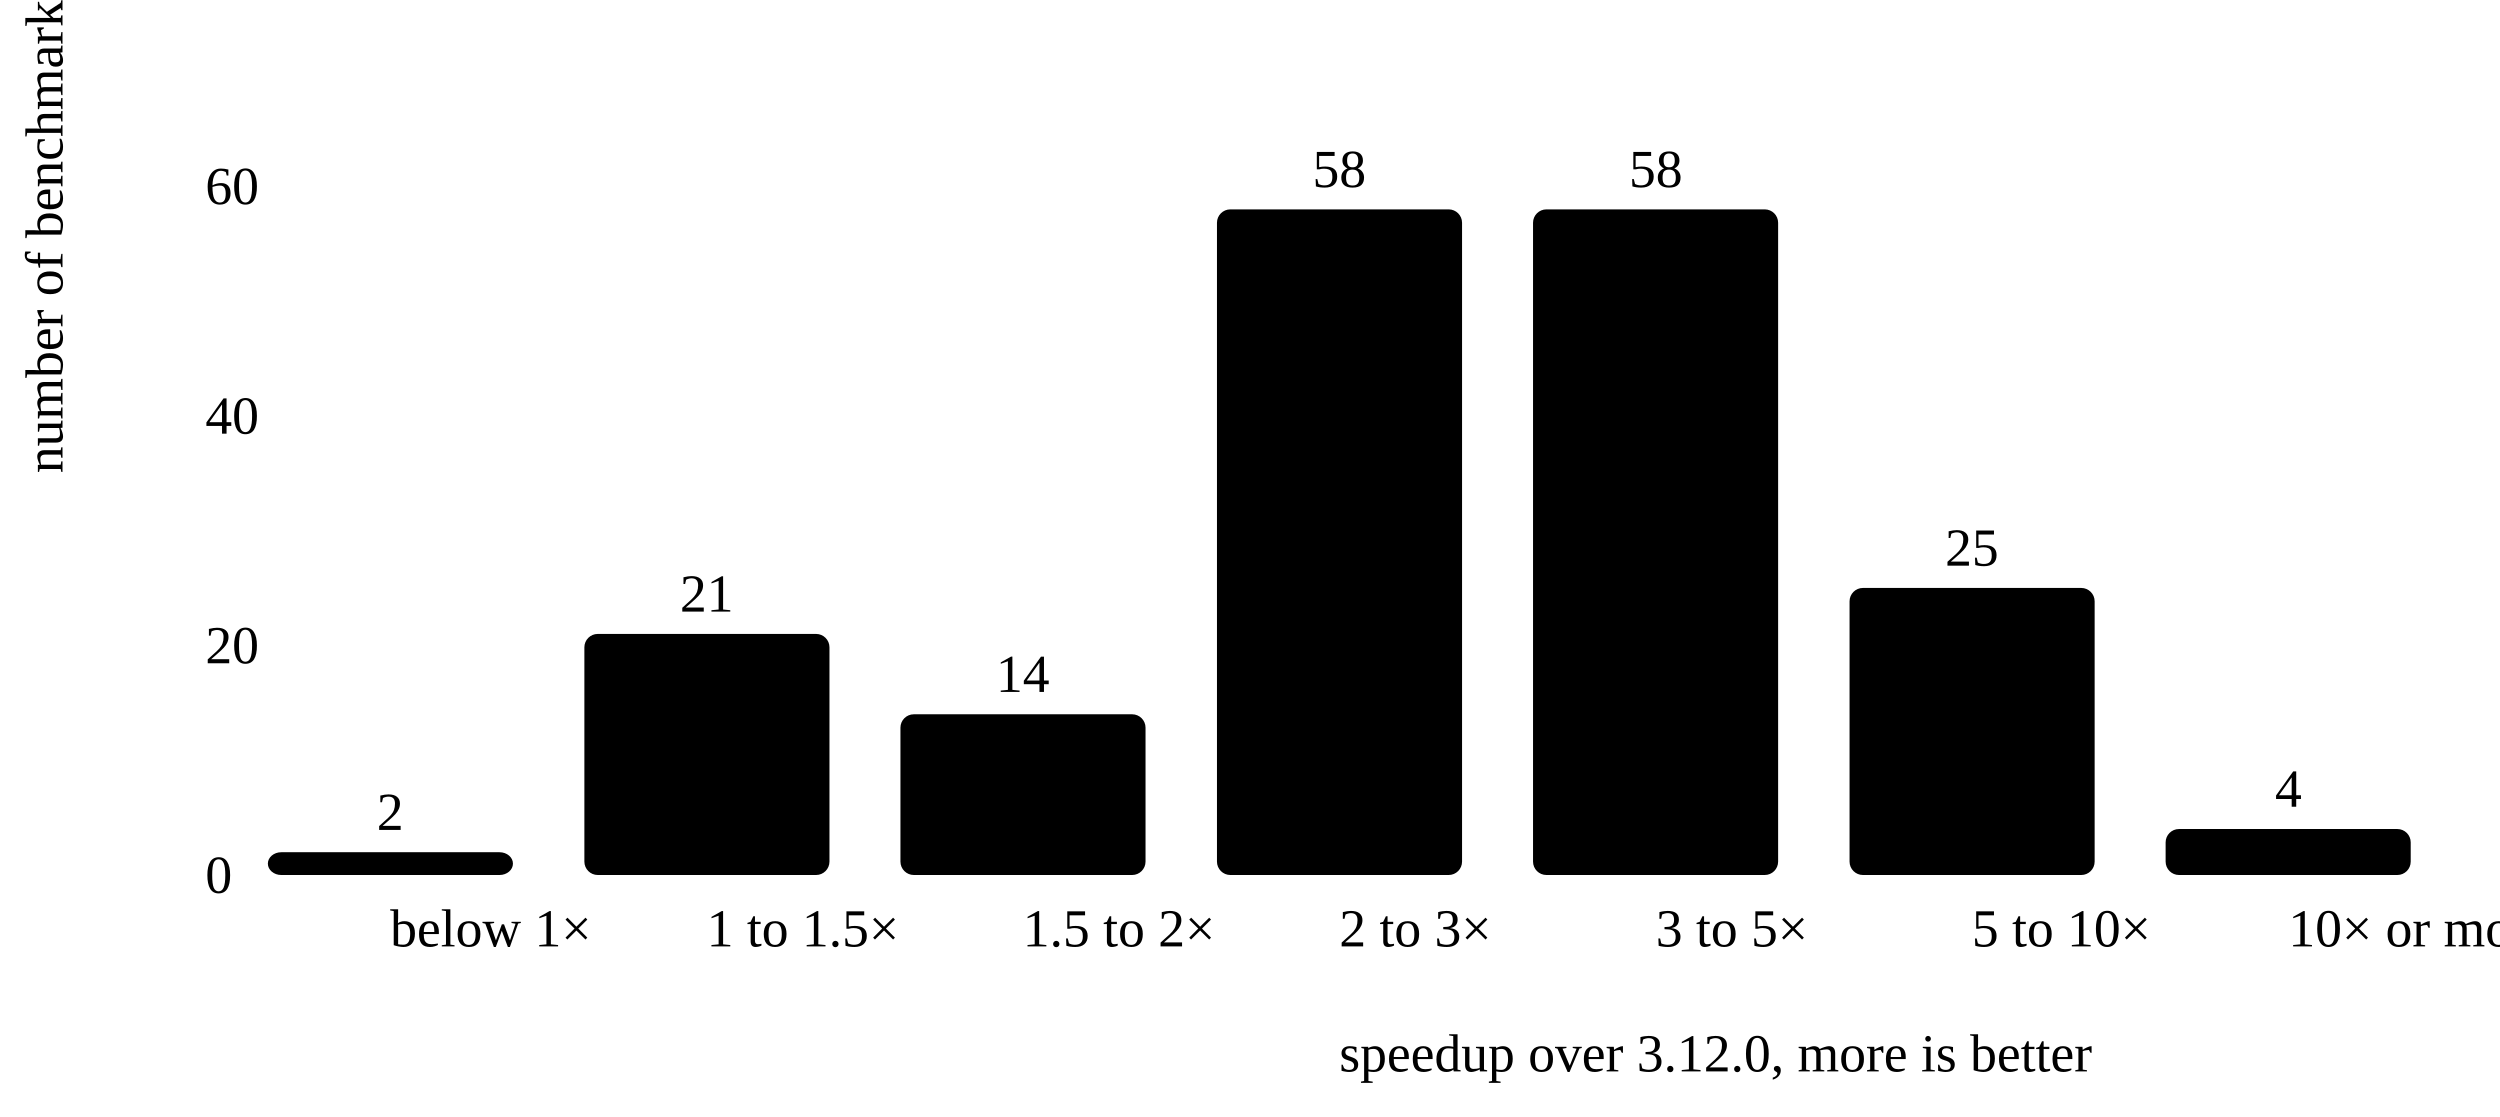
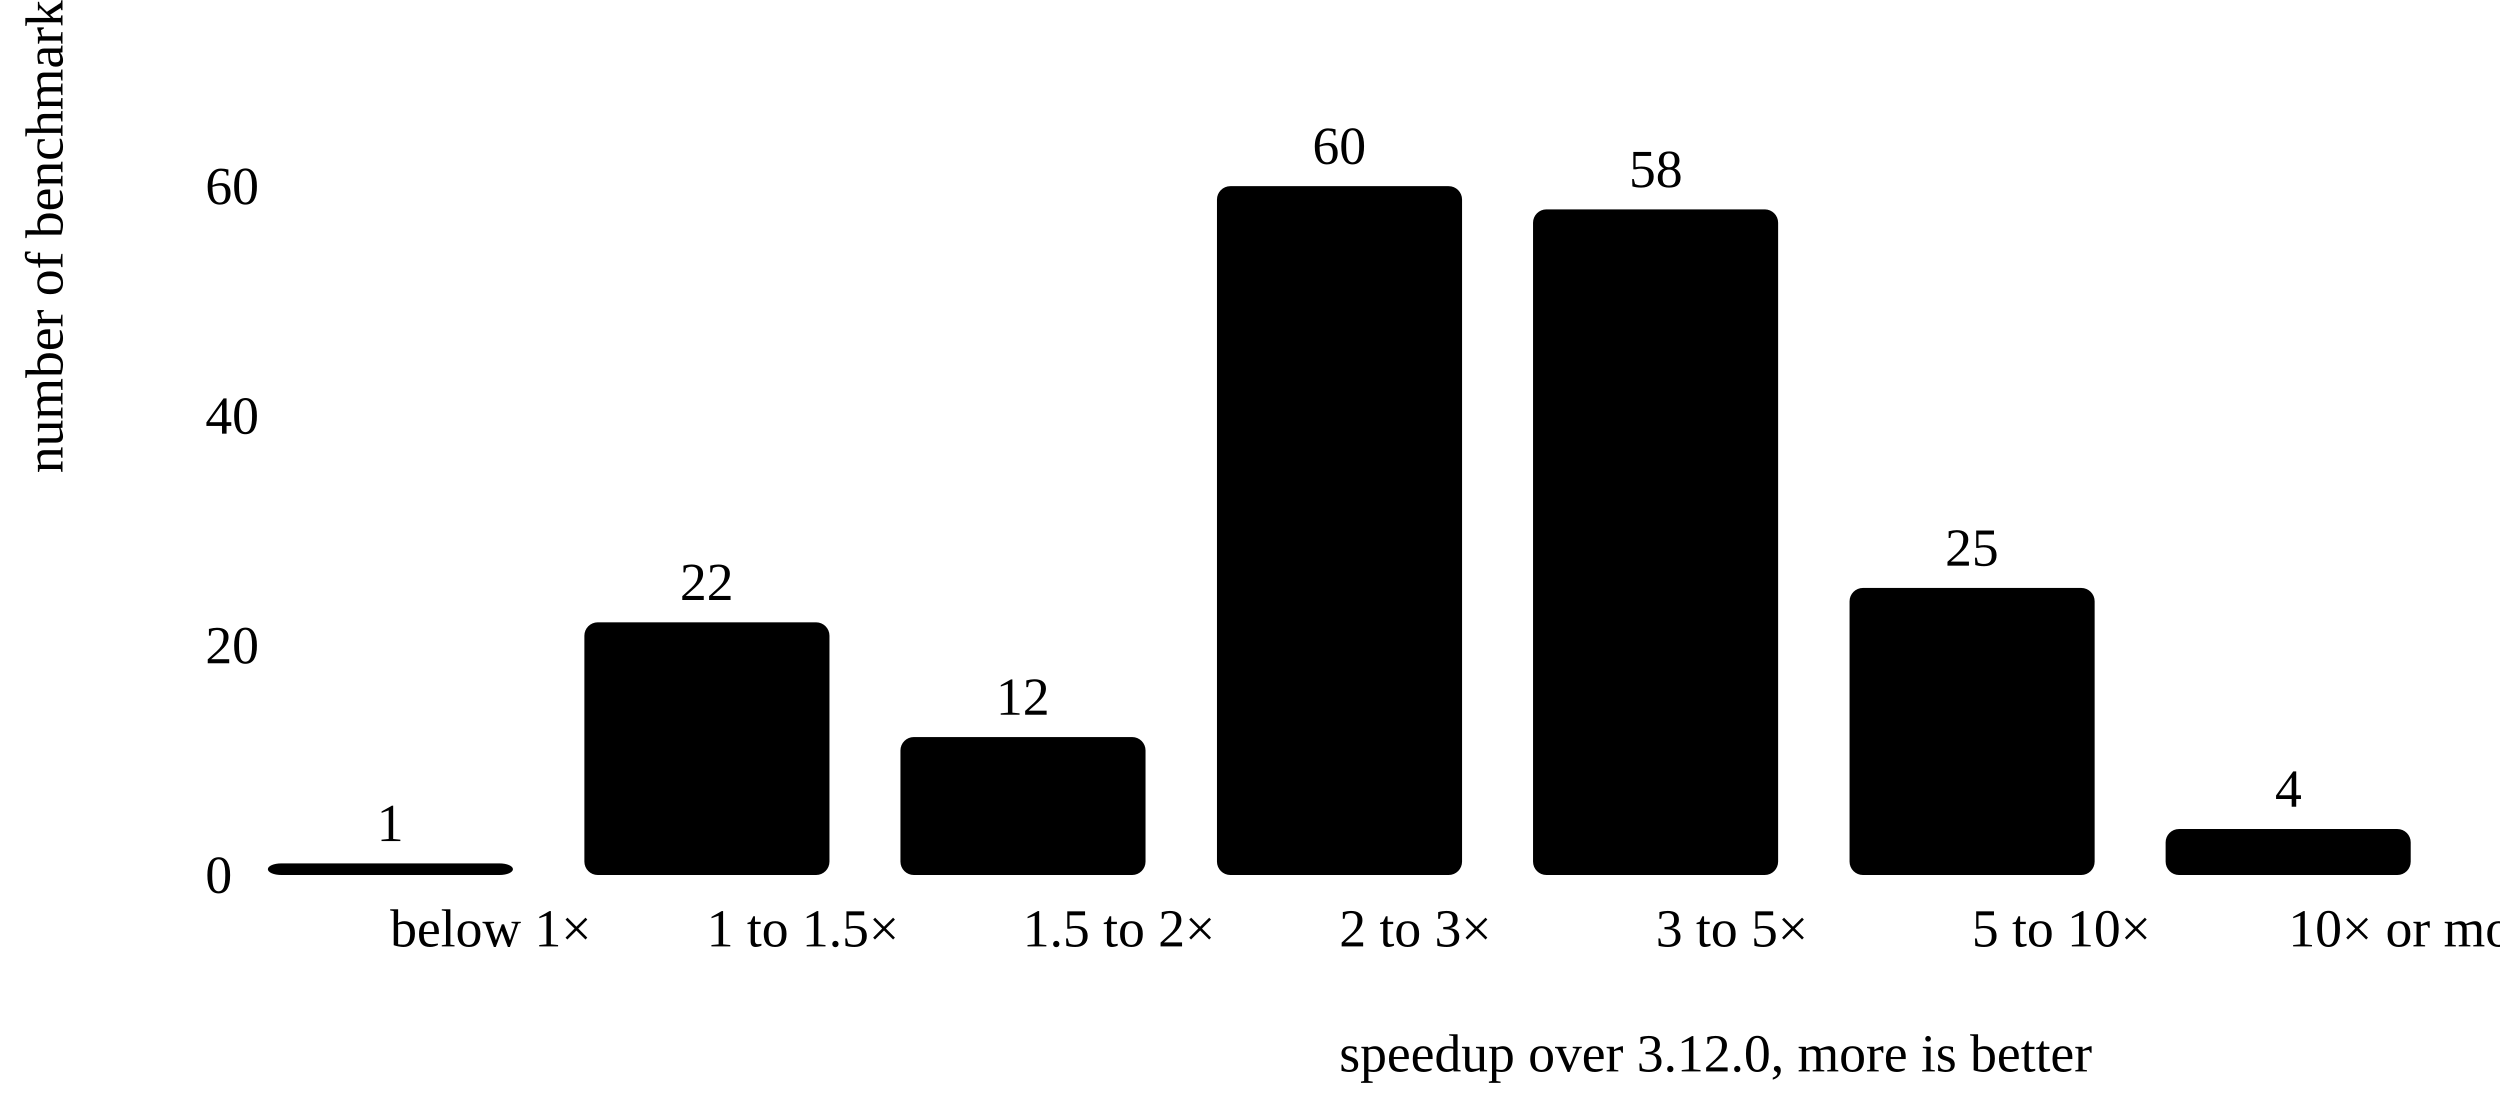
<svg xmlns="http://www.w3.org/2000/svg" class="nj-fig nj-charts nj-charts--blog" viewBox="0 0 560 250" role="img" aria-labelledby="nj-blog-dist nj-blog-dist-d">
  <line class="nj-charts-grid" x1="52" y1="196" x2="548" y2="196" />
  <text class="nj-charts-tick nj-charts-tick--r" x="46" y="200">0</text>
  <line class="nj-charts-grid" x1="52" y1="144.571" x2="548" y2="144.571" />
  <text class="nj-charts-tick nj-charts-tick--r" x="46" y="148.571">20</text>
  <line class="nj-charts-grid" x1="52" y1="93.143" x2="548" y2="93.143" />
  <text class="nj-charts-tick nj-charts-tick--r" x="46" y="97.143">40</text>
  <line class="nj-charts-grid" x1="52" y1="41.714" x2="548" y2="41.714" />
  <text class="nj-charts-tick nj-charts-tick--r" x="46" y="45.714">60</text>
-   <rect class="nj-charts-c2" x="60.0" y="190.9" width="54.9" height="5.1" rx="3" />
-   <text class="nj-charts-val" x="87.4" y="185.9" text-anchor="middle">2</text>
+   <rect class="nj-charts-c2" x="60.0" y="193.4" width="54.9" height="2.6" rx="3" />
+   <text class="nj-charts-val" x="87.4" y="188.4" text-anchor="middle">1</text>
  <text class="nj-charts-tick" x="87.4" y="212.0">below 1×</text>
-   <rect class="nj-charts-c1" x="130.9" y="142.0" width="54.9" height="54.0" rx="3" />
-   <text class="nj-charts-val" x="158.3" y="137.0" text-anchor="middle">21</text>
+   <rect class="nj-charts-c1" x="130.9" y="139.4" width="54.9" height="56.6" rx="3" />
+   <text class="nj-charts-val" x="158.3" y="134.4" text-anchor="middle">22</text>
  <text class="nj-charts-tick" x="158.3" y="212.0">1 to 1.5×</text>
-   <rect class="nj-charts-c1" x="201.7" y="160.0" width="54.9" height="36.0" rx="3" />
-   <text class="nj-charts-val" x="229.1" y="155.0" text-anchor="middle">14</text>
+   <rect class="nj-charts-c1" x="201.7" y="165.1" width="54.9" height="30.9" rx="3" />
+   <text class="nj-charts-val" x="229.1" y="160.1" text-anchor="middle">12</text>
  <text class="nj-charts-tick" x="229.1" y="212.0">1.5 to 2×</text>
-   <rect class="nj-charts-c1" x="272.6" y="46.9" width="54.9" height="149.1" rx="3" />
-   <text class="nj-charts-val" x="300.0" y="41.9" text-anchor="middle">58</text>
+   <rect class="nj-charts-c1" x="272.6" y="41.7" width="54.9" height="154.3" rx="3" />
+   <text class="nj-charts-val" x="300.0" y="36.7" text-anchor="middle">60</text>
  <text class="nj-charts-tick" x="300.0" y="212.0">2 to 3×</text>
  <rect class="nj-charts-c1" x="343.4" y="46.9" width="54.9" height="149.1" rx="3" />
  <text class="nj-charts-val" x="370.9" y="41.9" text-anchor="middle">58</text>
  <text class="nj-charts-tick" x="370.9" y="212.0">3 to 5×</text>
  <rect class="nj-charts-c1" x="414.3" y="131.7" width="54.9" height="64.3" rx="3" />
  <text class="nj-charts-val" x="441.7" y="126.7" text-anchor="middle">25</text>
  <text class="nj-charts-tick" x="441.7" y="212.0">5 to 10×</text>
  <rect class="nj-charts-c1" x="485.1" y="185.7" width="54.9" height="10.3" rx="3" />
  <text class="nj-charts-val" x="512.6" y="180.7" text-anchor="middle">4</text>
  <text class="nj-charts-tick" x="512.6" y="212.0">10× or more</text>
  <line class="nj-charts-axis" x1="52" y1="196" x2="548" y2="196" />
  <text class="nj-charts-tick" x="300" y="240">speedup over 3.12.0, more is better</text>
  <text class="nj-charts-tick" transform="rotate(-90)" x="-106" y="14">number of benchmarks</text>
</svg>
